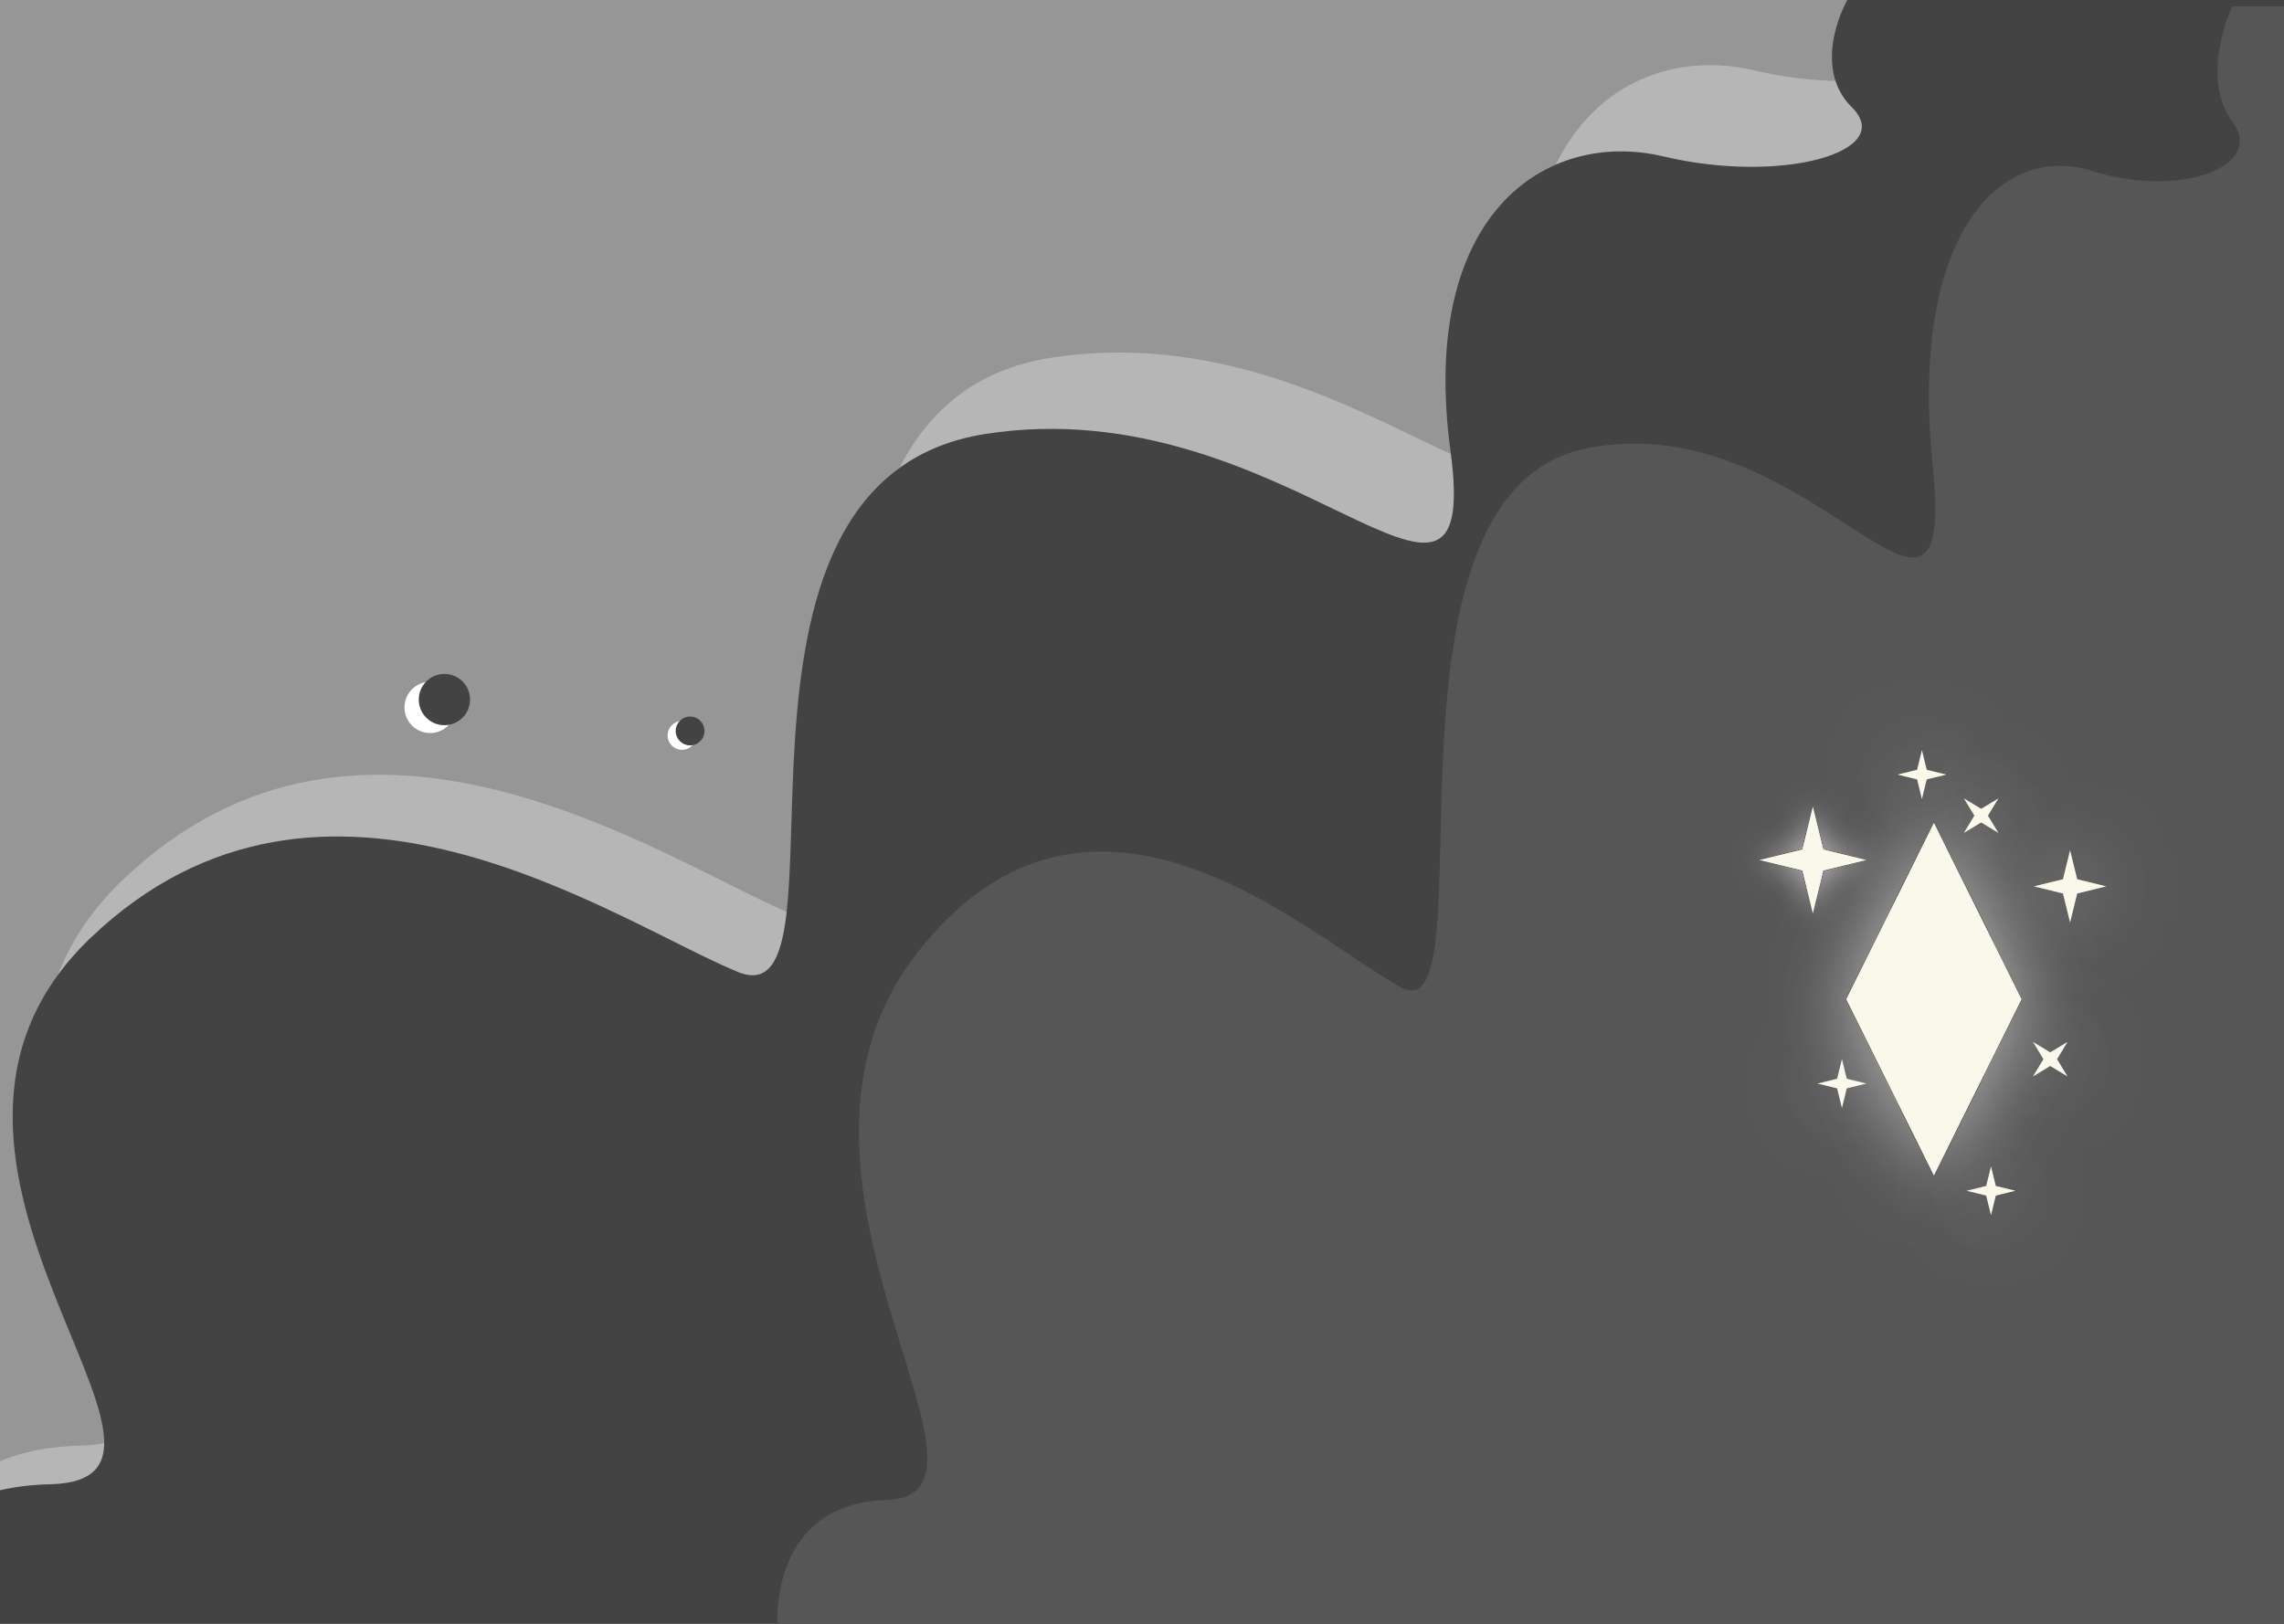
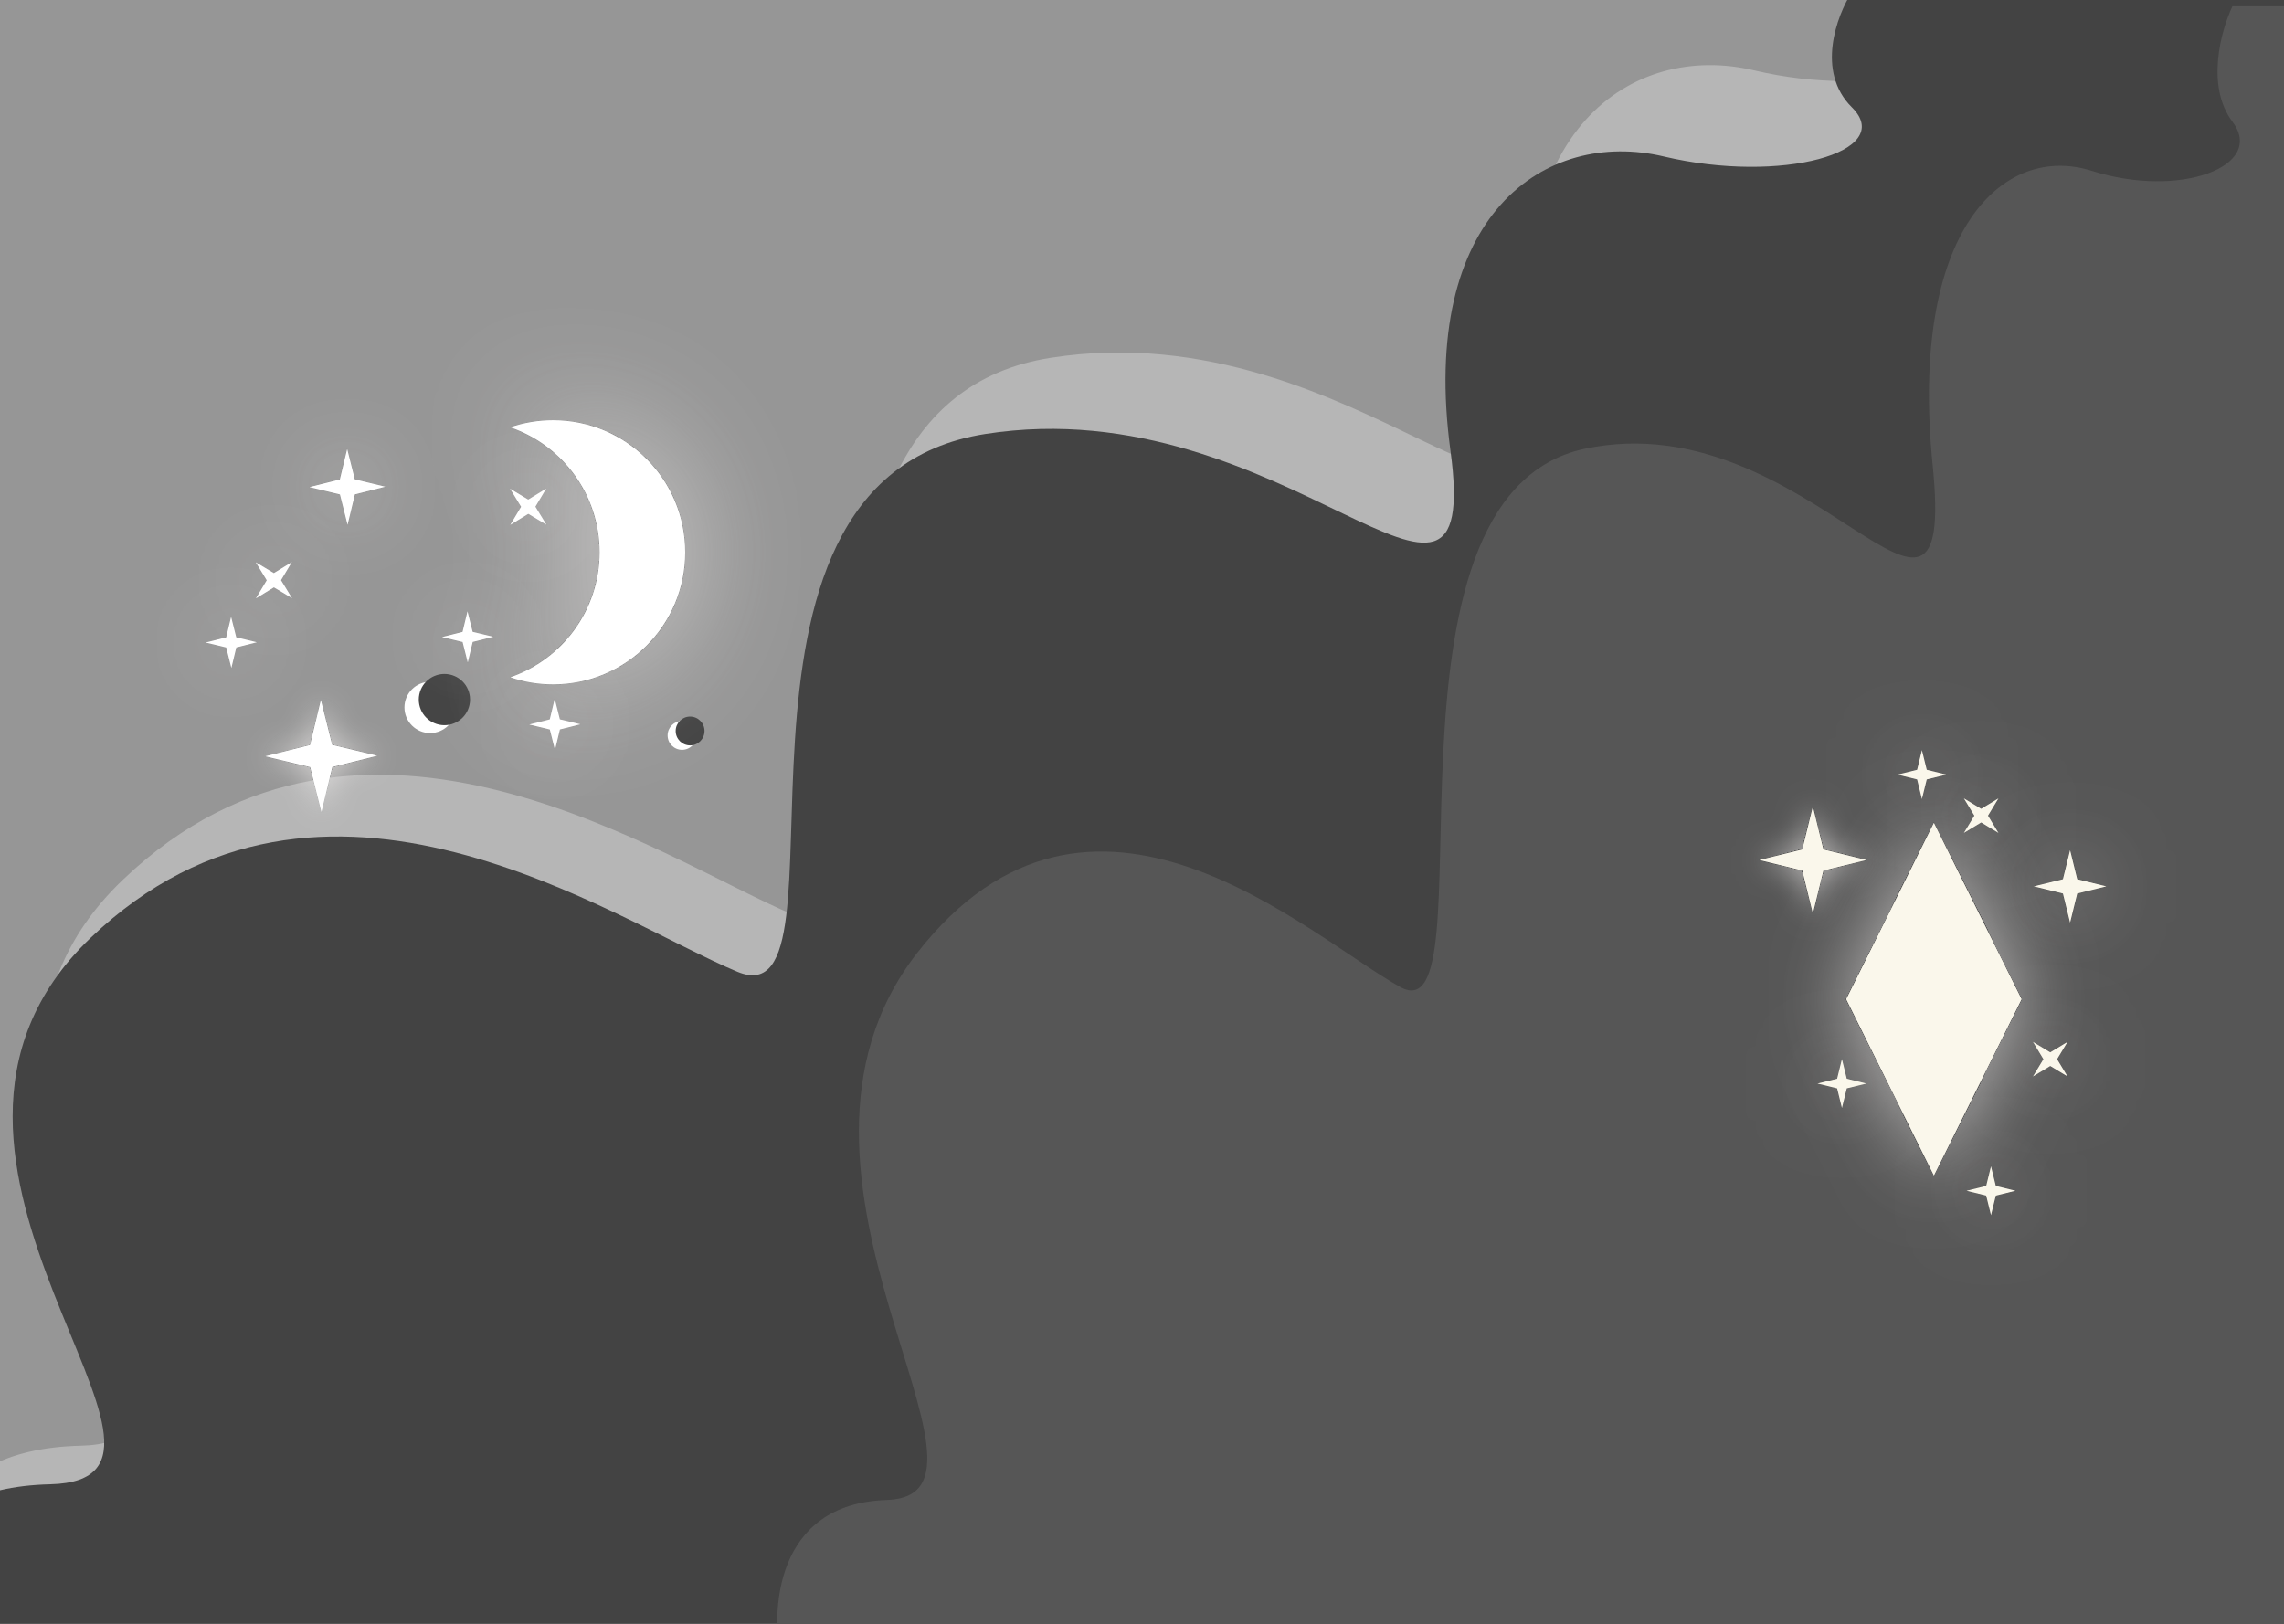
<svg xmlns="http://www.w3.org/2000/svg" width="1440" height="1024" viewBox="0 0 1440 1024" fill="none">
  <g clip-path="url(#clip0_360_297)">
    <rect width="1440" height="1024" fill="#969696" />
    <path d="M50.992 911.684C-47.216 914.041 -51.397 984.25 -41.212 1019.06L2833.18 1037C2854.53 1022.45 2893.17 982.536 2876.87 939.264C2856.5 885.174 2699.7 848.222 2719.8 774.05C2735.88 714.712 2917.88 665.96 3006.86 649.001C3048.59 633.292 3129.68 587.682 3120.24 530.914C3108.45 459.955 3055.91 480.306 2810.4 359.006C2564.88 237.706 2760.01 116.942 2810.4 97.394C2860.79 77.847 3093.44 122.565 3096.39 44.376C3098.75 -18.175 3002.13 -53.271 2953.53 -63H1229C1219.17 -47.648 1205.41 -11.106 1229 12.243C1258.48 41.43 1182.9 62.584 1105.97 44.376C1029.05 26.168 945.687 82.132 966.594 236.635C987.5 391.139 859.112 194.863 662.376 225.657C465.639 256.45 581.43 610.443 500.484 576.971C419.538 543.5 229.502 409.615 77.527 554.747C-74.448 699.878 173.751 908.739 50.992 911.684Z" fill="#B6B6B6" />
    <path d="M31.565 936.013C-63.137 938.288 -67.169 1006.07 -57.347 1039.68L2714.45 1057C2735.04 1042.95 2772.3 1004.42 2756.58 962.64C2736.94 910.419 2585.74 874.743 2605.12 803.133C2620.63 745.845 2796.13 698.777 2881.94 682.405C2922.17 667.238 3000.37 623.203 2991.27 568.397C2979.9 499.889 2929.24 519.537 2692.48 402.427C2455.73 285.318 2643.89 168.725 2692.48 149.853C2741.07 130.982 2965.42 174.154 2968.27 98.667C2970.54 38.277 2877.37 4.393 2830.5 -5H1167.53C1158.05 9.822 1144.78 45.101 1167.53 67.644C1195.96 95.823 1123.07 116.246 1048.89 98.667C974.711 81.087 894.328 135.118 914.488 284.284C934.649 433.45 810.843 243.955 621.128 273.685C431.414 303.415 543.071 645.178 465.014 612.863C386.957 580.548 203.704 451.288 57.154 591.406C-89.397 731.524 149.943 933.169 31.565 936.013Z" fill="#434343" />
    <path d="M559.128 945.899C488.404 948.176 485.393 1016.02 492.728 1049.66L2562.73 1067C2578.1 1052.94 2605.92 1014.37 2594.19 972.551C2579.52 920.281 2466.6 884.572 2481.08 812.894C2492.66 755.552 2623.72 708.44 2687.81 692.052C2717.85 676.871 2776.25 632.795 2769.45 577.937C2760.96 509.365 2723.13 529.031 2546.32 411.811C2369.51 294.591 2510.03 177.889 2546.32 158.999C2582.61 140.11 2750.15 183.323 2752.28 107.764C2753.97 47.317 2684.4 13.402 2649.39 4H1407.47C1400.39 18.836 1390.49 54.148 1407.47 76.713C1428.7 104.918 1374.27 125.36 1318.87 107.764C1263.48 90.168 1203.45 144.25 1218.5 293.557C1233.56 442.863 1141.1 253.19 999.418 282.947C857.738 312.705 941.124 654.791 882.831 622.445C824.538 590.1 687.683 460.718 578.238 600.968C468.793 741.218 647.534 943.053 559.128 945.899Z" fill="#565656" />
    <circle cx="271.162" cy="446.112" r="16.162" fill="white" />
    <circle cx="280.189" cy="441.162" r="16.162" fill="#434343" />
    <circle cx="430.011" cy="463.754" r="9.091" fill="white" />
    <circle cx="435.09" cy="460.969" r="9.091" fill="#434343" />
    <g filter="url(#filter0_d_360_297)">
      <path d="M1163.95 630.116L1219.27 518.843L1274.59 630.116L1219.27 741.389L1163.95 630.116Z" fill="#FAF7EB" />
    </g>
    <g filter="url(#filter1_d_360_297)">
      <path fill-rule="evenodd" clip-rule="evenodd" d="M1136.29 549.008L1109.15 542.338L1136.29 535.668L1142.96 508.529L1149.63 535.668L1176.76 542.338L1149.63 549.008L1142.96 576.147L1136.29 549.008Z" fill="#FAF7EB" />
    </g>
    <g filter="url(#filter2_d_360_297)">
      <path fill-rule="evenodd" clip-rule="evenodd" d="M1300.6 563.477L1282.2 558.956L1300.6 554.434L1305.13 536.034L1309.65 554.434L1328.05 558.956L1309.65 563.477L1305.13 581.877L1300.6 563.477Z" fill="#FAF7EB" />
    </g>
    <g filter="url(#filter3_d_360_297)">
      <path fill-rule="evenodd" clip-rule="evenodd" d="M1208.67 491.524L1196.25 488.472L1208.67 485.42L1211.72 473L1214.77 485.42L1227.19 488.472L1214.77 491.524L1211.72 503.944L1208.67 491.524Z" fill="#FAF7EB" />
    </g>
    <g filter="url(#filter4_d_360_297)">
      <path fill-rule="evenodd" clip-rule="evenodd" d="M1252.22 753.976L1239.8 750.924L1252.22 747.872L1255.27 735.452L1258.32 747.872L1270.74 750.924L1258.32 753.976L1255.27 766.396L1252.22 753.976Z" fill="#FAF7EB" />
    </g>
    <g filter="url(#filter5_d_360_297)">
      <path fill-rule="evenodd" clip-rule="evenodd" d="M1158.24 686.358L1145.82 683.306L1158.24 680.253L1161.29 667.833L1164.35 680.253L1176.76 683.306L1164.35 686.358L1161.29 698.778L1158.24 686.358Z" fill="#FAF7EB" />
    </g>
    <g filter="url(#filter6_d_360_297)">
      <path fill-rule="evenodd" clip-rule="evenodd" d="M1249.07 518.68L1238.13 525.304L1244.76 514.364L1238.13 503.423L1249.07 510.047L1260.01 503.423L1253.39 514.364L1260.01 525.304L1249.07 518.68Z" fill="#FAF7EB" />
    </g>
    <g filter="url(#filter7_d_360_297)">
      <path fill-rule="evenodd" clip-rule="evenodd" d="M1292.62 672.255L1281.68 678.879L1288.31 667.938L1281.68 656.998L1292.62 663.622L1303.56 656.998L1296.94 667.938L1303.56 678.879L1292.62 672.255Z" fill="#FAF7EB" />
    </g>
+     <g filter="url(#filter8_d_360_297)">
+       <path fill-rule="evenodd" clip-rule="evenodd" d="M321.731 427.109C354.488 415.899 378.039 384.844 378.039 348.288C378.039 311.732 354.488 280.677 321.731 269.467C330.193 266.571 339.269 265 348.712 265C394.71 265 432 302.289 432 348.288C432 394.287 394.71 431.577 348.712 431.577C339.269 431.577 330.193 430.005 321.731 427.109Z" fill="white" />
+     </g>
+     <g filter="url(#filter9_d_360_297)">
+       <path fill-rule="evenodd" clip-rule="evenodd" d="M209.501 483.679L202.669 512.097L195.551 483.75L167.133 476.918L195.48 469.799L202.312 441.382L209.43 469.729L237.848 476.561L209.501 483.679Z" fill="white" />
+     </g>
+     <g filter="url(#filter10_d_360_297)">
+       <path fill-rule="evenodd" clip-rule="evenodd" d="M223.765 311.76L219.134 331.026L214.308 311.808L195.042 307.176L214.26 302.35L218.892 283.084L223.718 302.302L242.984 306.934L223.765 311.76Z" fill="white" />
+     </g>
+     <g filter="url(#filter11_d_360_297)">
+       <path fill-rule="evenodd" clip-rule="evenodd" d="M149.003 408.286L145.877 421.291L142.619 408.318L129.615 405.192L142.587 401.934L145.713 388.93L148.971 401.902L161.976 405.028L149.003 408.286Z" fill="white" />
+     </g>
+     <g filter="url(#filter12_d_360_297)">
+       <path fill-rule="evenodd" clip-rule="evenodd" d="M298.033 404.829L294.907 417.834L291.649 404.862L278.644 401.735L291.617 398.478L294.743 385.473L298.001 398.445L311.006 401.572L298.033 404.829Z" fill="white" />
+     </g>
+     <g filter="url(#filter13_d_360_297)">
+       <path fill-rule="evenodd" clip-rule="evenodd" d="M353.025 459.994L349.898 472.998L346.641 460.026L333.636 456.899L346.609 453.642L349.735 440.637L352.993 453.61L365.997 456.736L353.025 459.994Z" fill="white" />
+     </g>
+     <g filter="url(#filter14_d_360_297)">
+       <path fill-rule="evenodd" clip-rule="evenodd" d="M177.189 365.887L184.174 377.294L172.698 370.424L161.291 377.409L168.161 365.933L161.176 354.526L172.652 361.396L184.059 354.411L177.189 365.887Z" fill="white" />
+     </g>
+     <g filter="url(#filter15_d_360_297)">
+       <path fill-rule="evenodd" clip-rule="evenodd" d="M337.567 319.531L344.552 330.937L333.075 324.068L321.669 331.053L328.538 319.576L321.553 308.17L333.03 315.039L344.436 308.054L337.567 319.531Z" fill="white" />
+     </g>
  </g>
  <defs>
    <filter id="filter0_d_360_297" x="1115.44" y="470.335" width="207.658" height="319.561" filterUnits="userSpaceOnUse" color-interpolation-filters="sRGB">
      <feFlood flood-opacity="0" result="BackgroundImageFix" />
      <feColorMatrix in="SourceAlpha" type="matrix" values="0 0 0 0 0 0 0 0 0 0 0 0 0 0 0 0 0 0 127 0" result="hardAlpha" />
      <feOffset />
      <feGaussianBlur stdDeviation="24.254" />
      <feComposite in2="hardAlpha" operator="out" />
      <feColorMatrix type="matrix" values="0 0 0 0 0.996 0 0 0 0 0.984 0 0 0 0 0.98 0 0 0 0.6 0" />
      <feBlend mode="normal" in2="BackgroundImageFix" result="effect1_dropShadow_360_297" />
      <feBlend mode="normal" in="SourceGraphic" in2="effect1_dropShadow_360_297" result="shape" />
    </filter>
    <filter id="filter1_d_360_297" x="1090.49" y="489.872" width="104.932" height="104.932" filterUnits="userSpaceOnUse" color-interpolation-filters="sRGB">
      <feFlood flood-opacity="0" result="BackgroundImageFix" />
      <feColorMatrix in="SourceAlpha" type="matrix" values="0 0 0 0 0 0 0 0 0 0 0 0 0 0 0 0 0 0 127 0" result="hardAlpha" />
      <feOffset />
      <feGaussianBlur stdDeviation="9.328" />
      <feComposite in2="hardAlpha" operator="out" />
      <feColorMatrix type="matrix" values="0 0 0 0 0.996 0 0 0 0 0.984 0 0 0 0 0.98 0 0 0 0.66 0" />
      <feBlend mode="normal" in2="BackgroundImageFix" result="effect1_dropShadow_360_297" />
      <feBlend mode="normal" in="SourceGraphic" in2="effect1_dropShadow_360_297" result="shape" />
    </filter>
    <filter id="filter2_d_360_297" x="1233.7" y="487.527" width="142.858" height="142.858" filterUnits="userSpaceOnUse" color-interpolation-filters="sRGB">
      <feFlood flood-opacity="0" result="BackgroundImageFix" />
      <feColorMatrix in="SourceAlpha" type="matrix" values="0 0 0 0 0 0 0 0 0 0 0 0 0 0 0 0 0 0 127 0" result="hardAlpha" />
      <feOffset />
      <feGaussianBlur stdDeviation="24.254" />
      <feComposite in2="hardAlpha" operator="out" />
      <feColorMatrix type="matrix" values="0 0 0 0 0.996 0 0 0 0 0.984 0 0 0 0 0.98 0 0 0 0.6 0" />
      <feBlend mode="normal" in2="BackgroundImageFix" result="effect1_dropShadow_360_297" />
      <feBlend mode="normal" in="SourceGraphic" in2="effect1_dropShadow_360_297" result="shape" />
    </filter>
    <filter id="filter3_d_360_297" x="1147.74" y="424.493" width="127.959" height="127.959" filterUnits="userSpaceOnUse" color-interpolation-filters="sRGB">
      <feFlood flood-opacity="0" result="BackgroundImageFix" />
      <feColorMatrix in="SourceAlpha" type="matrix" values="0 0 0 0 0 0 0 0 0 0 0 0 0 0 0 0 0 0 127 0" result="hardAlpha" />
      <feOffset />
      <feGaussianBlur stdDeviation="24.254" />
      <feComposite in2="hardAlpha" operator="out" />
      <feColorMatrix type="matrix" values="0 0 0 0 0.996 0 0 0 0 0.984 0 0 0 0 0.98 0 0 0 0.6 0" />
      <feBlend mode="normal" in2="BackgroundImageFix" result="effect1_dropShadow_360_297" />
      <feBlend mode="normal" in="SourceGraphic" in2="effect1_dropShadow_360_297" result="shape" />
    </filter>
    <filter id="filter4_d_360_297" x="1191.29" y="686.945" width="127.959" height="127.959" filterUnits="userSpaceOnUse" color-interpolation-filters="sRGB">
      <feFlood flood-opacity="0" result="BackgroundImageFix" />
      <feColorMatrix in="SourceAlpha" type="matrix" values="0 0 0 0 0 0 0 0 0 0 0 0 0 0 0 0 0 0 127 0" result="hardAlpha" />
      <feOffset />
      <feGaussianBlur stdDeviation="24.254" />
      <feComposite in2="hardAlpha" operator="out" />
      <feColorMatrix type="matrix" values="0 0 0 0 0.996 0 0 0 0 0.984 0 0 0 0 0.98 0 0 0 0.6 0" />
      <feBlend mode="normal" in2="BackgroundImageFix" result="effect1_dropShadow_360_297" />
      <feBlend mode="normal" in="SourceGraphic" in2="effect1_dropShadow_360_297" result="shape" />
    </filter>
    <filter id="filter5_d_360_297" x="1097.31" y="619.326" width="127.959" height="127.959" filterUnits="userSpaceOnUse" color-interpolation-filters="sRGB">
      <feFlood flood-opacity="0" result="BackgroundImageFix" />
      <feColorMatrix in="SourceAlpha" type="matrix" values="0 0 0 0 0 0 0 0 0 0 0 0 0 0 0 0 0 0 127 0" result="hardAlpha" />
      <feOffset />
      <feGaussianBlur stdDeviation="24.254" />
      <feComposite in2="hardAlpha" operator="out" />
      <feColorMatrix type="matrix" values="0 0 0 0 0.996 0 0 0 0 0.984 0 0 0 0 0.98 0 0 0 0.6 0" />
      <feBlend mode="normal" in2="BackgroundImageFix" result="effect1_dropShadow_360_297" />
      <feBlend mode="normal" in="SourceGraphic" in2="effect1_dropShadow_360_297" result="shape" />
    </filter>
    <filter id="filter6_d_360_297" x="1189.63" y="454.916" width="118.896" height="118.896" filterUnits="userSpaceOnUse" color-interpolation-filters="sRGB">
      <feFlood flood-opacity="0" result="BackgroundImageFix" />
      <feColorMatrix in="SourceAlpha" type="matrix" values="0 0 0 0 0 0 0 0 0 0 0 0 0 0 0 0 0 0 127 0" result="hardAlpha" />
      <feOffset />
      <feGaussianBlur stdDeviation="24.254" />
      <feComposite in2="hardAlpha" operator="out" />
      <feColorMatrix type="matrix" values="0 0 0 0 0.996 0 0 0 0 0.984 0 0 0 0 0.98 0 0 0 0.6 0" />
      <feBlend mode="normal" in2="BackgroundImageFix" result="effect1_dropShadow_360_297" />
      <feBlend mode="normal" in="SourceGraphic" in2="effect1_dropShadow_360_297" result="shape" />
    </filter>
    <filter id="filter7_d_360_297" x="1233.18" y="608.491" width="118.896" height="118.896" filterUnits="userSpaceOnUse" color-interpolation-filters="sRGB">
+       <feFlood flood-opacity="0" result="BackgroundImageFix" />
+       <feColorMatrix in="SourceAlpha" type="matrix" values="0 0 0 0 0 0 0 0 0 0 0 0 0 0 0 0 0 0 127 0" result="hardAlpha" />
+       <feOffset />
+       <feGaussianBlur stdDeviation="24.254" />
+       <feComposite in2="hardAlpha" operator="out" />
+       <feColorMatrix type="matrix" values="0 0 0 0 0.996 0 0 0 0 0.984 0 0 0 0 0.98 0 0 0 0.6 0" />
+       <feBlend mode="normal" in2="BackgroundImageFix" result="effect1_dropShadow_360_297" />
+       <feBlend mode="normal" in="SourceGraphic" in2="effect1_dropShadow_360_297" result="shape" />
+     </filter>
+     <filter id="filter8_d_360_297" x="247.104" y="190.373" width="259.523" height="315.83" filterUnits="userSpaceOnUse" color-interpolation-filters="sRGB">
+       <feFlood flood-opacity="0" result="BackgroundImageFix" />
+       <feColorMatrix in="SourceAlpha" type="matrix" values="0 0 0 0 0 0 0 0 0 0 0 0 0 0 0 0 0 0 127 0" result="hardAlpha" />
+       <feOffset />
+       <feGaussianBlur stdDeviation="37.313" />
+       <feComposite in2="hardAlpha" operator="out" />
+       <feColorMatrix type="matrix" values="0 0 0 0 0.996 0 0 0 0 0.984 0 0 0 0 0.98 0 0 0 0.6 0" />
+       <feBlend mode="normal" in2="BackgroundImageFix" result="effect1_dropShadow_360_297" />
+       <feBlend mode="normal" in="SourceGraphic" in2="effect1_dropShadow_360_297" result="shape" />
+     </filter>
+     <filter id="filter9_d_360_297" x="148.476" y="422.725" width="108.029" height="108.029" filterUnits="userSpaceOnUse" color-interpolation-filters="sRGB">
+       <feFlood flood-opacity="0" result="BackgroundImageFix" />
+       <feColorMatrix in="SourceAlpha" type="matrix" values="0 0 0 0 0 0 0 0 0 0 0 0 0 0 0 0 0 0 127 0" result="hardAlpha" />
+       <feOffset />
+       <feGaussianBlur stdDeviation="9.328" />
+       <feComposite in2="hardAlpha" operator="out" />
+       <feColorMatrix type="matrix" values="0 0 0 0 0.996 0 0 0 0 0.984 0 0 0 0 0.98 0 0 0 0.66 0" />
+       <feBlend mode="normal" in2="BackgroundImageFix" result="effect1_dropShadow_360_297" />
+       <feBlend mode="normal" in="SourceGraphic" in2="effect1_dropShadow_360_297" result="shape" />
+     </filter>
+     <filter id="filter10_d_360_297" x="146.534" y="234.577" width="144.957" height="144.957" filterUnits="userSpaceOnUse" color-interpolation-filters="sRGB">
+       <feFlood flood-opacity="0" result="BackgroundImageFix" />
+       <feColorMatrix in="SourceAlpha" type="matrix" values="0 0 0 0 0 0 0 0 0 0 0 0 0 0 0 0 0 0 127 0" result="hardAlpha" />
+       <feOffset />
+       <feGaussianBlur stdDeviation="24.254" />
+       <feComposite in2="hardAlpha" operator="out" />
+       <feColorMatrix type="matrix" values="0 0 0 0 0.996 0 0 0 0 0.984 0 0 0 0 0.98 0 0 0 0.6 0" />
+       <feBlend mode="normal" in2="BackgroundImageFix" result="effect1_dropShadow_360_297" />
+       <feBlend mode="normal" in="SourceGraphic" in2="effect1_dropShadow_360_297" result="shape" />
+     </filter>
+     <filter id="filter11_d_360_297" x="81.107" y="340.422" width="129.376" height="129.376" filterUnits="userSpaceOnUse" color-interpolation-filters="sRGB">
+       <feFlood flood-opacity="0" result="BackgroundImageFix" />
+       <feColorMatrix in="SourceAlpha" type="matrix" values="0 0 0 0 0 0 0 0 0 0 0 0 0 0 0 0 0 0 127 0" result="hardAlpha" />
+       <feOffset />
+       <feGaussianBlur stdDeviation="24.254" />
+       <feComposite in2="hardAlpha" operator="out" />
+       <feColorMatrix type="matrix" values="0 0 0 0 0.996 0 0 0 0 0.984 0 0 0 0 0.98 0 0 0 0.6 0" />
+       <feBlend mode="normal" in2="BackgroundImageFix" result="effect1_dropShadow_360_297" />
+       <feBlend mode="normal" in="SourceGraphic" in2="effect1_dropShadow_360_297" result="shape" />
+     </filter>
+     <filter id="filter12_d_360_297" x="230.137" y="336.965" width="129.376" height="129.376" filterUnits="userSpaceOnUse" color-interpolation-filters="sRGB">
+       <feFlood flood-opacity="0" result="BackgroundImageFix" />
+       <feColorMatrix in="SourceAlpha" type="matrix" values="0 0 0 0 0 0 0 0 0 0 0 0 0 0 0 0 0 0 127 0" result="hardAlpha" />
+       <feOffset />
+       <feGaussianBlur stdDeviation="24.254" />
+       <feComposite in2="hardAlpha" operator="out" />
+       <feColorMatrix type="matrix" values="0 0 0 0 0.996 0 0 0 0 0.984 0 0 0 0 0.98 0 0 0 0.6 0" />
+       <feBlend mode="normal" in2="BackgroundImageFix" result="effect1_dropShadow_360_297" />
+       <feBlend mode="normal" in="SourceGraphic" in2="effect1_dropShadow_360_297" result="shape" />
+     </filter>
+     <filter id="filter13_d_360_297" x="285.129" y="392.13" width="129.376" height="129.376" filterUnits="userSpaceOnUse" color-interpolation-filters="sRGB">
+       <feFlood flood-opacity="0" result="BackgroundImageFix" />
+       <feColorMatrix in="SourceAlpha" type="matrix" values="0 0 0 0 0 0 0 0 0 0 0 0 0 0 0 0 0 0 127 0" result="hardAlpha" />
+       <feOffset />
+       <feGaussianBlur stdDeviation="24.254" />
+       <feComposite in2="hardAlpha" operator="out" />
+       <feColorMatrix type="matrix" values="0 0 0 0 0.996 0 0 0 0 0.984 0 0 0 0 0.98 0 0 0 0.6 0" />
+       <feBlend mode="normal" in2="BackgroundImageFix" result="effect1_dropShadow_360_297" />
+       <feBlend mode="normal" in="SourceGraphic" in2="effect1_dropShadow_360_297" result="shape" />
+     </filter>
+     <filter id="filter14_d_360_297" x="112.668" y="305.903" width="120.013" height="120.013" filterUnits="userSpaceOnUse" color-interpolation-filters="sRGB">
+       <feFlood flood-opacity="0" result="BackgroundImageFix" />
+       <feColorMatrix in="SourceAlpha" type="matrix" values="0 0 0 0 0 0 0 0 0 0 0 0 0 0 0 0 0 0 127 0" result="hardAlpha" />
+       <feOffset />
+       <feGaussianBlur stdDeviation="24.254" />
+       <feComposite in2="hardAlpha" operator="out" />
+       <feColorMatrix type="matrix" values="0 0 0 0 0.996 0 0 0 0 0.984 0 0 0 0 0.98 0 0 0 0.6 0" />
+       <feBlend mode="normal" in2="BackgroundImageFix" result="effect1_dropShadow_360_297" />
+       <feBlend mode="normal" in="SourceGraphic" in2="effect1_dropShadow_360_297" result="shape" />
+     </filter>
+     <filter id="filter15_d_360_297" x="273.046" y="259.547" width="120.013" height="120.013" filterUnits="userSpaceOnUse" color-interpolation-filters="sRGB">
      <feFlood flood-opacity="0" result="BackgroundImageFix" />
      <feColorMatrix in="SourceAlpha" type="matrix" values="0 0 0 0 0 0 0 0 0 0 0 0 0 0 0 0 0 0 127 0" result="hardAlpha" />
      <feOffset />
      <feGaussianBlur stdDeviation="24.254" />
      <feComposite in2="hardAlpha" operator="out" />
      <feColorMatrix type="matrix" values="0 0 0 0 0.996 0 0 0 0 0.984 0 0 0 0 0.98 0 0 0 0.6 0" />
      <feBlend mode="normal" in2="BackgroundImageFix" result="effect1_dropShadow_360_297" />
      <feBlend mode="normal" in="SourceGraphic" in2="effect1_dropShadow_360_297" result="shape" />
    </filter>
    <clipPath id="clip0_360_297">
      <rect width="1440" height="1024" fill="white" />
    </clipPath>
  </defs>
</svg>
